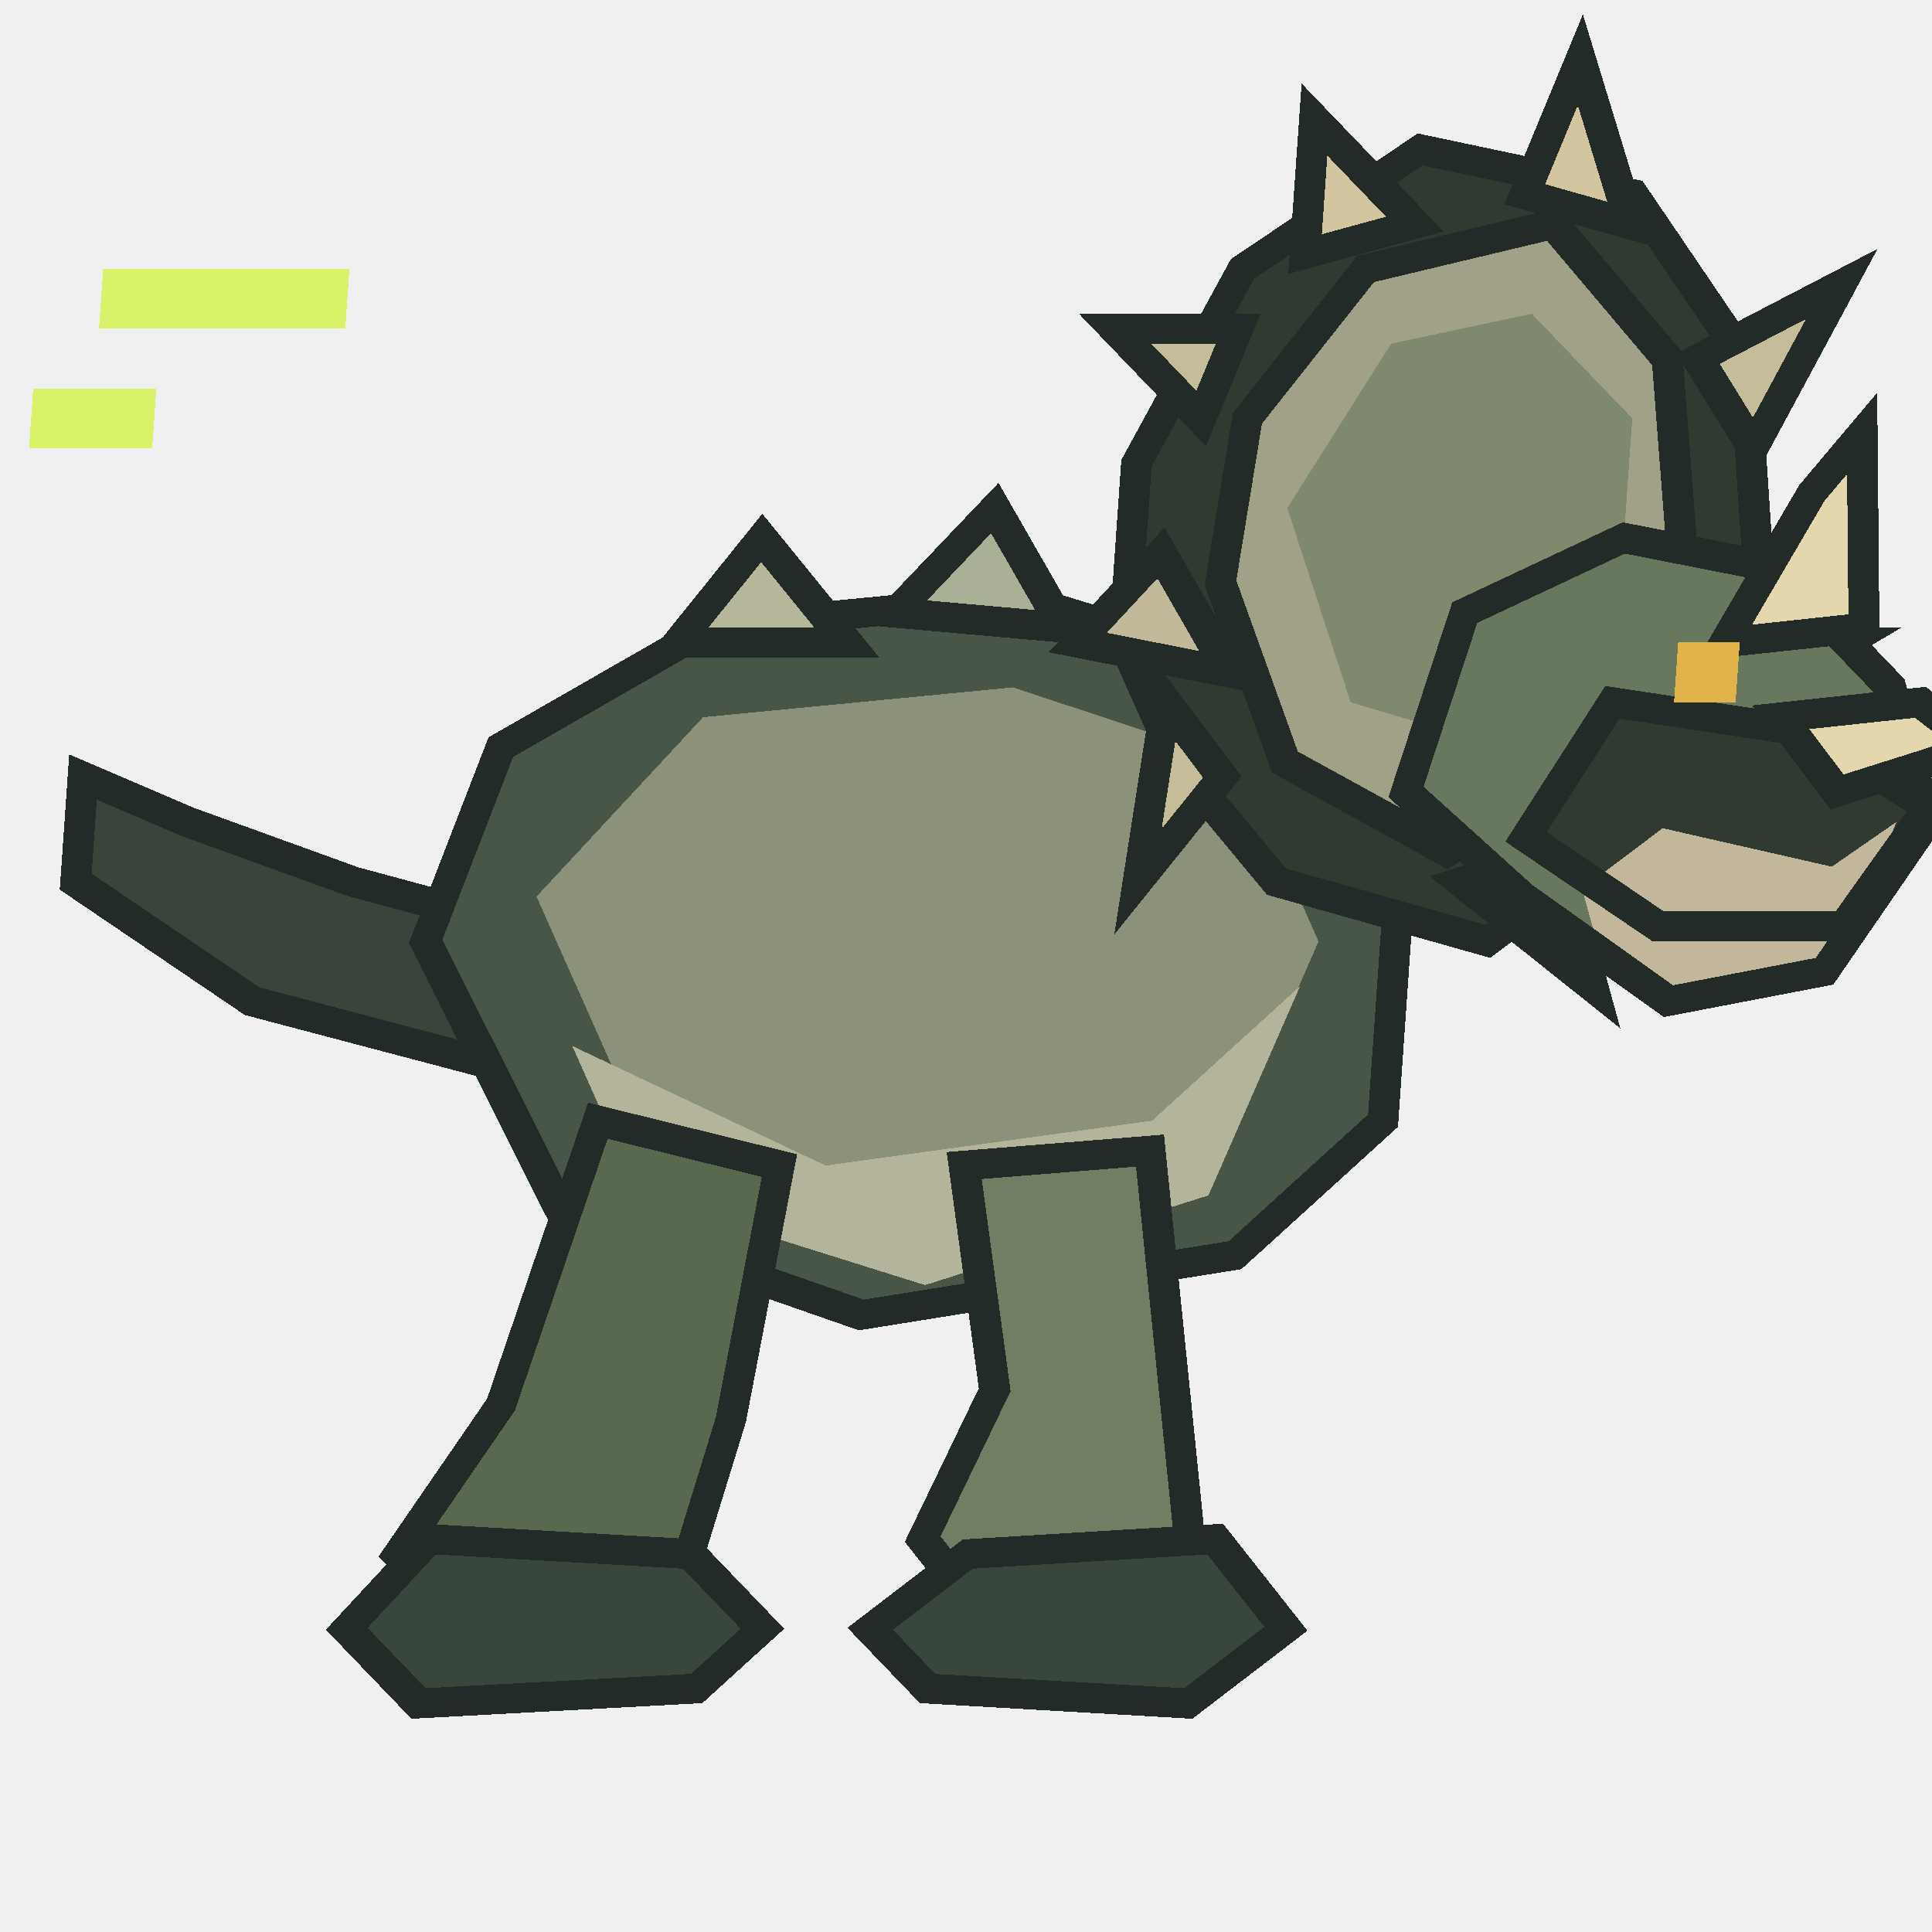
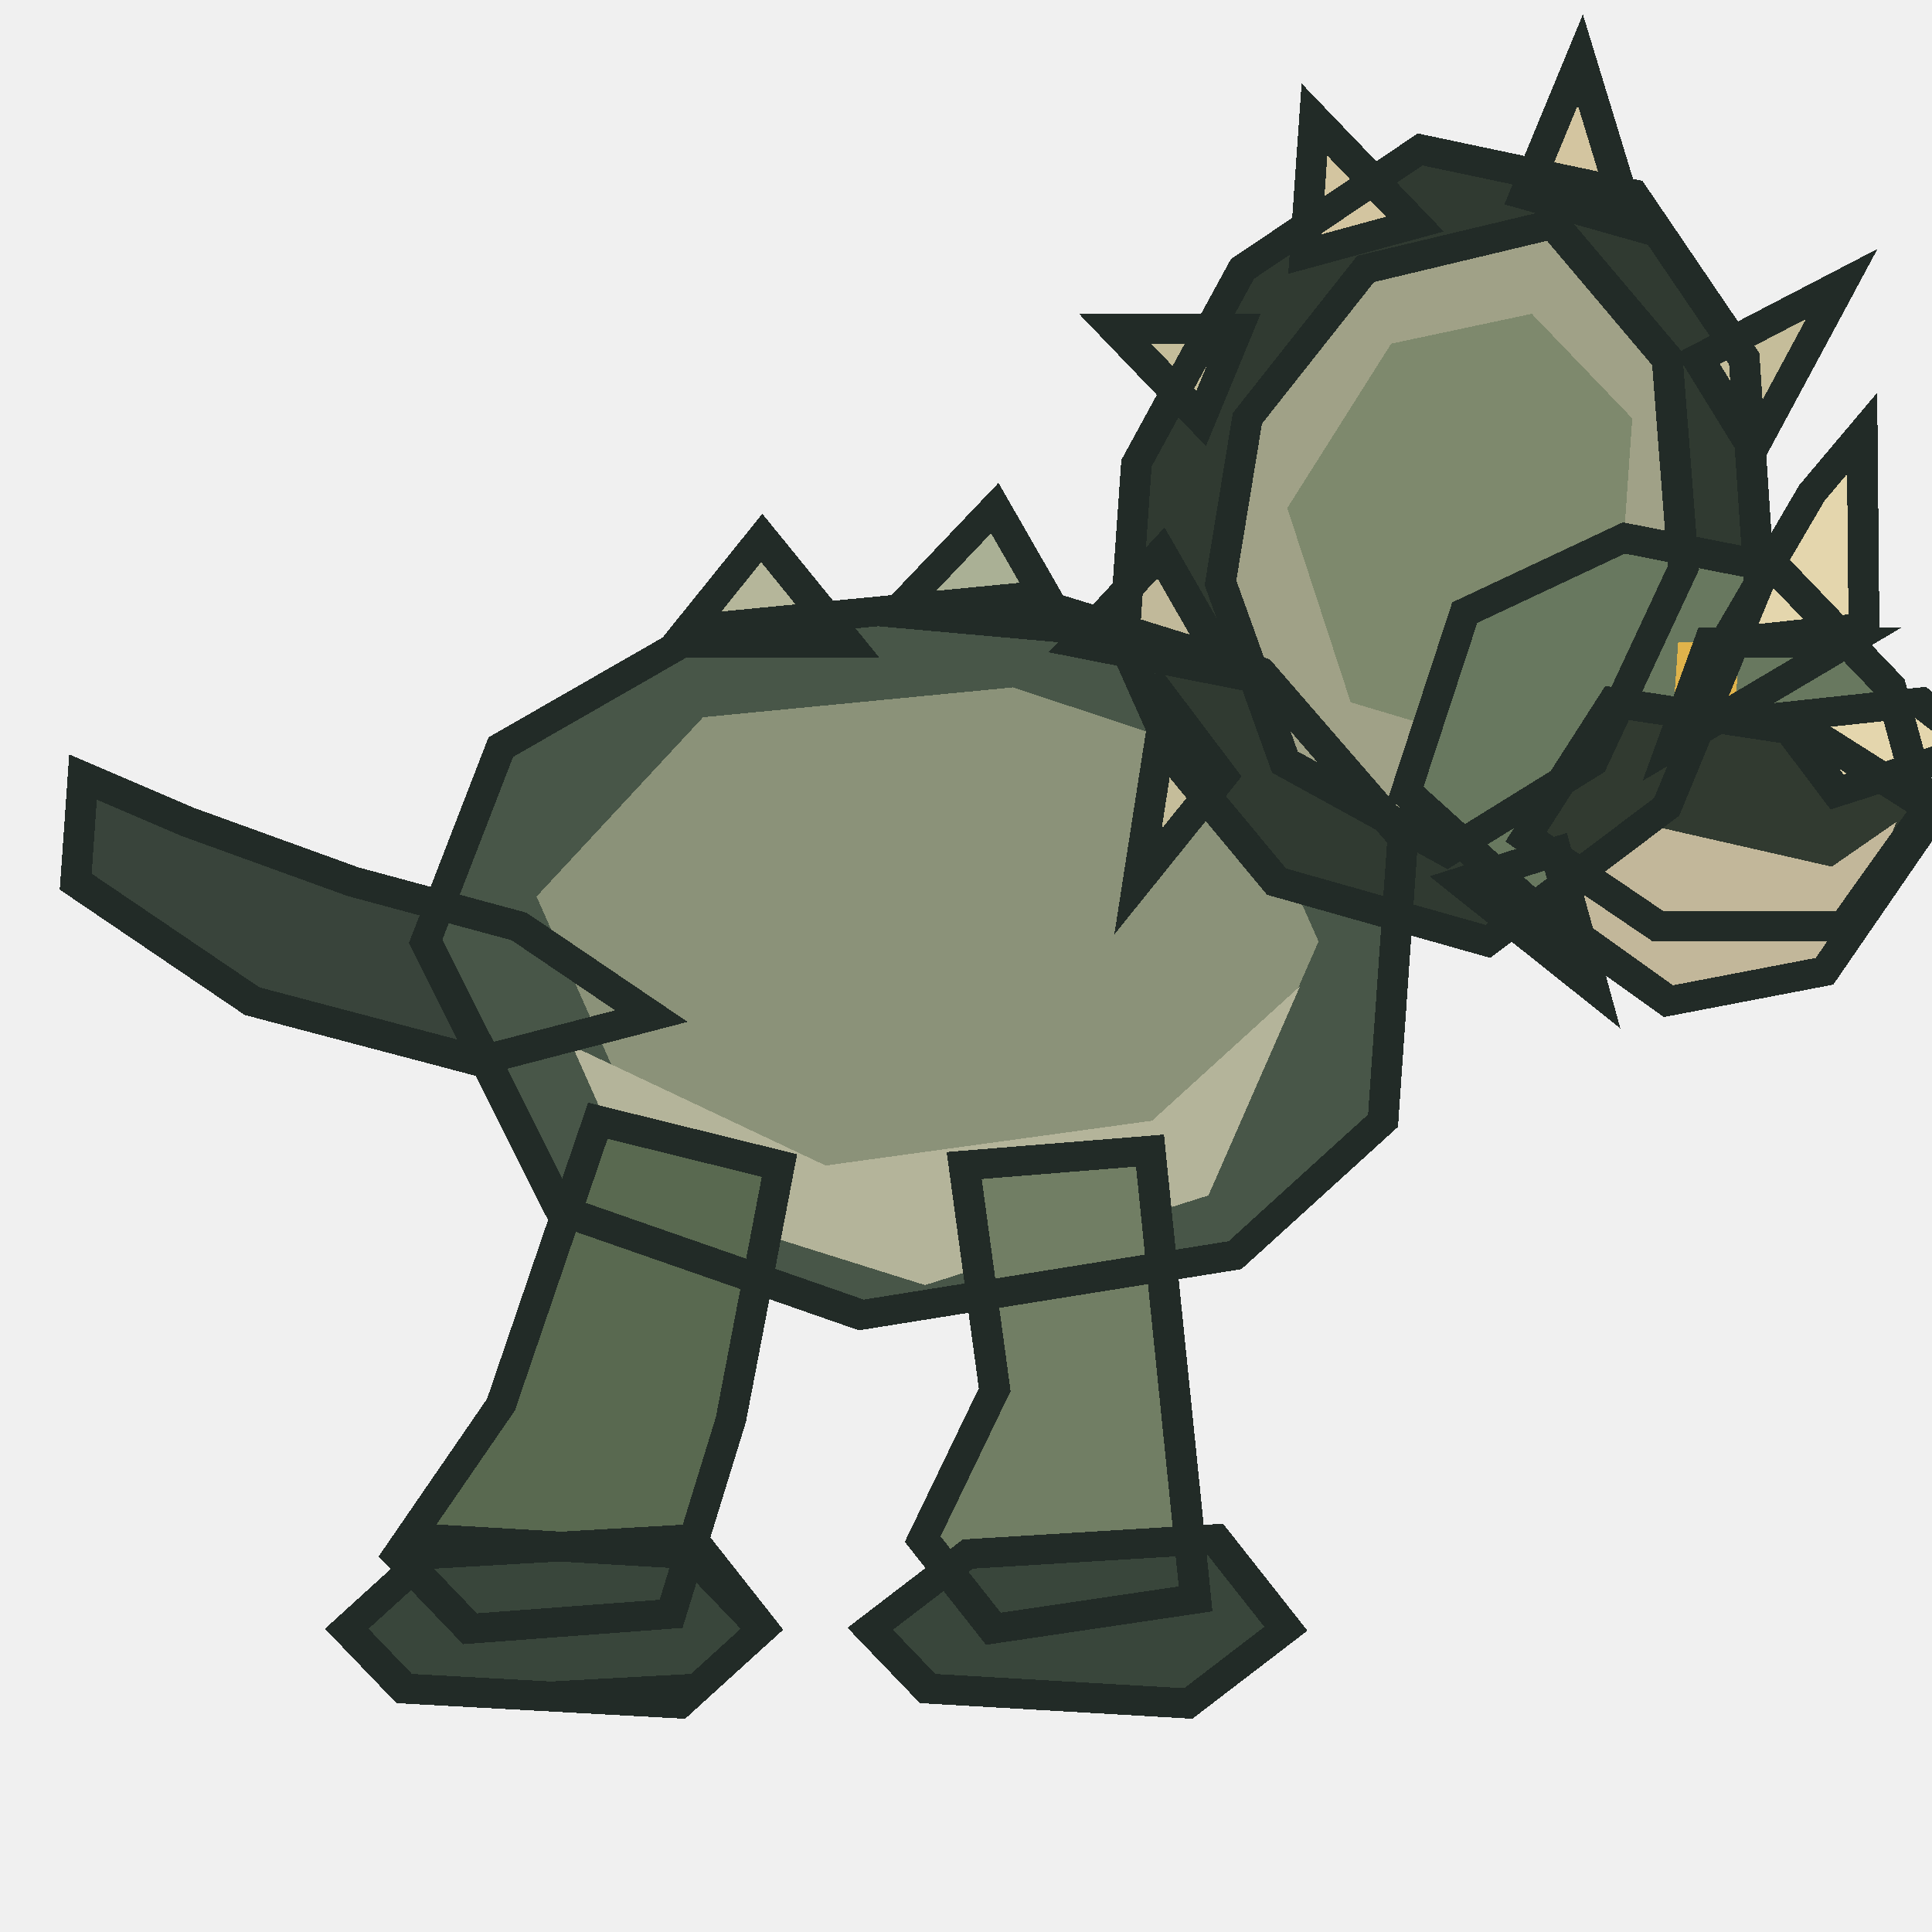
- <svg xmlns="http://www.w3.org/2000/svg" data-pose="attack" data-feet-orientation="forward" viewBox="0 0 128 128" shape-rendering="crispEdges" role="img" aria-label="Ferrucutus Cerastes" data-character="Ferrucutus Cerastes" data-species="Ceratopsian" data-origin="King Kong 2005" data-anatomy="quadruped oval spiked frill paired nasal horns short thick tail">
-   <g data-pose-transform="attack" transform="translate(4 0) skewX(-4) scale(1.02 .99)">
-     <g stroke="#222b27" stroke-width="2" stroke-linejoin="miter">
-       <defs>
-         <mask id="dino-ink-mask-1" maskUnits="userSpaceOnUse" x="0" y="0" width="128" height="128" style="mask-type:luminance">
-           <g fill="#ffffff" stroke="none">
-             <polygon points="28,63 32,50 45,42 65,40 81,45 91,56 91,75 82,84 58,88 38,81" fill="#ffffff" stroke="none" />
+ <svg xmlns="http://www.w3.org/2000/svg" data-pose="attack" data-feet-orientation="forward" viewBox="0 0 128 128" shape-rendering="crispEdges" role="img" aria-label="Ferrucutus Cerastes" data-character="Ferrucutus Cerastes" data-species="Ceratopsian" data-origin="King Kong 2005" data-anatomy="quadruped oval spiked frill paired nasal horns short thick tail" data-ink-boundary="masked">
+   <defs>
+     <mask id="sprite-silhouette" maskUnits="userSpaceOnUse" maskContentUnits="userSpaceOnUse" x="0" y="0" width="128" height="128" style="mask-type:luminance">
+       <g fill="#ffffff" stroke="#ffffff" stroke-width="2">
+         <g transform="translate(4 0) skewX(-4) scale(1.02 .99)">
+           <polygon points="34,62 23,59 12,55 5,52 5,59 17,67 32,71 43,68" fill="#ffffff" stroke="#ffffff" stroke-width="2" />
+         </g>
+         <g transform="translate(4 0) skewX(-4) scale(1.02 .99)">
+           <polygon points="28,63 32,50 45,42 65,40 81,45 91,56 91,75 82,84 58,88 38,81" fill="#ffffff" stroke="#ffffff" stroke-width="2" />
+         </g>
+         <g transform="translate(4 0) skewX(-4) scale(1.02 .99)">
+           <polygon points="40,75 52,78 50,95 47,108 34,109 29,104 35,94" fill="#ffffff" stroke="#ffffff" stroke-width="2" />
+         </g>
+         <g transform="translate(4 0) skewX(-4) scale(1.02 .99)">
+           <polygon points="64,78 76,77 79,95 81,107 68,109 63,103 67,93" fill="#ffffff" stroke="#ffffff" stroke-width="2" />
+         </g>
+         <g transform="translate(4 0) skewX(-4) scale(1.02 .99)">
+           <g transform="translate(79 0) scale(-1 1)">
+             <polygon points="31,104 48,103 53,109 48,114 30,113 26,109" data-foot-facing="forward" transform="translate(79 0) scale(-1 1)" fill="#ffffff" stroke="#ffffff" stroke-width="2" />
          </g>
-           <polygon points="28,63 32,50 45,42 65,40 81,45 91,56 91,75 82,84 58,88 38,81" fill="none" stroke="#000000" stroke-width="2" stroke-linejoin="miter" />
-         </mask>
-         <mask id="dino-ink-mask-2" maskUnits="userSpaceOnUse" x="0" y="0" width="128" height="128" style="mask-type:luminance">
-           <g fill="#ffffff" stroke="none">
-             <polygon points="78,39 79,28 86,18 98,15 106,24 108,38 103,51 94,57 83,51" fill="#ffffff" stroke="none" />
-           </g>
-           <polygon points="78,39 79,28 86,18 98,15 106,24 108,38 103,51 94,57 83,51" fill="none" stroke="#000000" stroke-width="2" stroke-linejoin="miter" />
-         </mask>
-         <mask id="dino-ink-mask-3" maskUnits="userSpaceOnUse" x="0" y="0" width="128" height="128" style="mask-type:luminance">
-           <g fill="#ffffff" stroke="none">
-             <polygon points="34,62 23,59 12,55 5,52 5,59 17,67 32,71 43,68" fill="#ffffff" stroke="none" />
-             <polygon points="28,63 32,50 45,42 65,40 81,45 91,56 91,75 82,84 58,88 38,81" fill="#ffffff" stroke="none" />
-             <polygon points="40,75 52,78 50,95 47,108 34,109 29,104 35,94" fill="#ffffff" stroke="none" />
-             <polygon points="64,78 76,77 79,95 81,107 68,109 63,103 67,93" fill="#ffffff" stroke="none" />
-             <polygon points="66,104 82,103 87,109 81,114 64,113 60,109" fill="#ffffff" stroke="none" />
-             <polygon points="72,43 72,31 78,18 89,10 103,13 111,24 113,39 108,54 97,63 83,59 76,51" fill="#ffffff" stroke="none" />
-             <polygon points="78,39 79,28 86,18 98,15 106,24 108,38 103,51 94,57 83,51" fill="#ffffff" stroke="none" />
-             <polygon points="76,28 70,22 78,22" fill="#ffffff" stroke="none" />
-             <polygon points="82,17 82,8 89,15" fill="#ffffff" stroke="none" />
-             <polygon points="96,13 99,4 103,15" fill="#ffffff" stroke="none" />
-             <polygon points="108,24 117,19 112,30" fill="#ffffff" stroke="none" />
-             <polygon points="110,43 119,43 108,50" fill="#ffffff" stroke="none" />
-             <polygon points="101,57 104,66 95,59" fill="#ffffff" stroke="none" />
-             <polygon points="79,52 74,59 75,47" fill="#ffffff" stroke="none" />
-             <polygon points="94,41 104,36 114,38 122,46 125,55 119,65 109,67 99,60 91,53" fill="#ffffff" stroke="none" />
-             <polygon points="104,47 117,49 125,54 120,62 108,62 99,56" fill="#ffffff" stroke="none" />
-             <polygon points="111,43 116,33 119,29 120,42" fill="#ffffff" stroke="none" />
-             <polygon points="115,48 124,47 128,50 119,53" fill="#ffffff" stroke="none" />
-             <polygon points="43,43 48,36 54,43" fill="#ffffff" stroke="none" />
-             <polygon points="57,41 63,34 68,42" fill="#ffffff" stroke="none" />
-             <polygon points="69,43 74,37 79,45" fill="#ffffff" stroke="none" />
-           </g>
-           <polygon points="34,62 23,59 12,55 5,52 5,59 17,67 32,71 43,68" fill="none" stroke="#000000" stroke-width="2" stroke-linejoin="miter" />
-           <polygon points="28,63 32,50 45,42 65,40 81,45 91,56 91,75 82,84 58,88 38,81" fill="none" stroke="#000000" stroke-width="2" stroke-linejoin="miter" />
-           <polygon points="40,75 52,78 50,95 47,108 34,109 29,104 35,94" fill="none" stroke="#000000" stroke-width="2" stroke-linejoin="miter" />
-           <polygon points="64,78 76,77 79,95 81,107 68,109 63,103 67,93" fill="none" stroke="#000000" stroke-width="2" stroke-linejoin="miter" />
-           <polygon points="66,104 82,103 87,109 81,114 64,113 60,109" fill="none" stroke="#000000" stroke-width="2" stroke-linejoin="miter" />
-           <polygon points="72,43 72,31 78,18 89,10 103,13 111,24 113,39 108,54 97,63 83,59 76,51" fill="none" stroke="#000000" stroke-width="2" stroke-linejoin="miter" />
-           <polygon points="78,39 79,28 86,18 98,15 106,24 108,38 103,51 94,57 83,51" fill="none" stroke="#000000" stroke-width="2" stroke-linejoin="miter" />
-           <polygon points="76,28 70,22 78,22" fill="none" stroke="#000000" stroke-width="2" stroke-linejoin="miter" />
-           <polygon points="82,17 82,8 89,15" fill="none" stroke="#000000" stroke-width="2" stroke-linejoin="miter" />
-           <polygon points="96,13 99,4 103,15" fill="none" stroke="#000000" stroke-width="2" stroke-linejoin="miter" />
-           <polygon points="108,24 117,19 112,30" fill="none" stroke="#000000" stroke-width="2" stroke-linejoin="miter" />
-           <polygon points="110,43 119,43 108,50" fill="none" stroke="#000000" stroke-width="2" stroke-linejoin="miter" />
-           <polygon points="101,57 104,66 95,59" fill="none" stroke="#000000" stroke-width="2" stroke-linejoin="miter" />
-           <polygon points="79,52 74,59 75,47" fill="none" stroke="#000000" stroke-width="2" stroke-linejoin="miter" />
-           <polygon points="94,41 104,36 114,38 122,46 125,55 119,65 109,67 99,60 91,53" fill="none" stroke="#000000" stroke-width="2" stroke-linejoin="miter" />
-           <polygon points="104,47 117,49 125,54 120,62 108,62 99,56" fill="none" stroke="#000000" stroke-width="2" stroke-linejoin="miter" />
-           <polygon points="111,43 116,33 119,29 120,42" fill="none" stroke="#000000" stroke-width="2" stroke-linejoin="miter" />
-           <polygon points="115,48 124,47 128,50 119,53" fill="none" stroke="#000000" stroke-width="2" stroke-linejoin="miter" />
-           <polygon points="43,43 48,36 54,43" fill="none" stroke="#000000" stroke-width="2" stroke-linejoin="miter" />
-           <polygon points="57,41 63,34 68,42" fill="none" stroke="#000000" stroke-width="2" stroke-linejoin="miter" />
-           <polygon points="69,43 74,37 79,45" fill="none" stroke="#000000" stroke-width="2" stroke-linejoin="miter" />
-         </mask>
-         <mask id="dino-ink-mask-4" maskUnits="userSpaceOnUse" x="0" y="0" width="128" height="128" style="mask-type:luminance">
-           <g fill="#ffffff" stroke="none">
-             <polygon points="94,41 104,36 114,38 122,46 125,55 119,65 109,67 99,60 91,53" fill="#ffffff" stroke="none" />
-           </g>
-           <polygon points="94,41 104,36 114,38 122,46 125,55 119,65 109,67 99,60 91,53" fill="none" stroke="#000000" stroke-width="2" stroke-linejoin="miter" />
-         </mask>
-       </defs>
-       <polygon points="34,62 23,59 12,55 5,52 5,59 17,67 32,71 43,68" fill="#39443b" />
-       <polygon points="28,63 32,50 45,42 65,40 81,45 91,56 91,75 82,84 58,88 38,81" fill="#485648" />
-       <polygon points="35,60 45,48 65,46 80,51 86,63 81,77 62,82 43,76" fill="#8b9279" stroke="none" mask="url(#dino-ink-mask-1)" />
-       <polygon points="38,70 55,78 76,75 85,66 80,80 62,86 43,80" fill="#b4b49a" stroke="none" mask="url(#dino-ink-mask-1)" />
-       <polygon points="40,75 52,78 50,95 47,108 34,109 29,104 35,94" fill="#596950" />
-       <polygon points="64,78 76,77 79,95 81,107 68,109 63,103 67,93" fill="#717e64" />
-       <polygon points="31,104 48,103 53,109 48,114 30,113 26,109" data-foot-facing="forward" transform="translate(79 0) scale(-1 1)" fill="#39463b" />
-       <polygon points="66,104 82,103 87,109 81,114 64,113 60,109" data-foot-facing="forward" fill="#39463b" />
-       <polygon points="72,43 72,31 78,18 89,10 103,13 111,24 113,39 108,54 97,63 83,59 76,51" fill="#303a31" />
-       <polygon points="78,39 79,28 86,18 98,15 106,24 108,38 103,51 94,57 83,51" fill="#a0a187" />
-       <polygon points="82,34 88,23 97,21 104,28 104,42 97,50 87,47" fill="#7e896d" stroke="none" mask="url(#dino-ink-mask-2)" />
-       <polygon points="76,28 70,22 78,22" fill="#c5bd9a" />
-       <polygon points="82,17 82,8 89,15" fill="#d3c5a0" />
-       <polygon points="96,13 99,4 103,15" fill="#d3c5a0" />
-       <polygon points="108,24 117,19 112,30" fill="#c5bd9a" />
-       <polygon points="110,43 119,43 108,50" fill="#c5bd9a" />
-       <polygon points="101,57 104,66 95,59" fill="#c5bd9a" />
-       <polygon points="79,52 74,59 75,47" fill="#c5bd9a" />
-       <polygon points="94,41 104,36 114,38 122,46 125,55 119,65 109,67 99,60 91,53" fill="#68785f" />
-       <polygon points="104,47 117,49 125,54 120,62 108,62 99,56" fill="#313a30" />
-       <polygon points="106,55 119,58 123,55 120,64 109,66 101,61" fill="#c2b79a" stroke="none" mask="url(#dino-ink-mask-3)" />
-       <polygon points="111,43 116,33 119,29 120,42" fill="#e4d6ad" />
-       <polygon points="115,48 124,47 128,50 119,53" fill="#e4d6ad" />
-       <rect x="108" y="43" width="4" height="4" fill="#e0b34b" stroke="none" mask="url(#dino-ink-mask-4)" />
-       <polygon points="43,43 48,36 54,43" fill="#b5b69a" />
-       <polygon points="57,41 63,34 68,42" fill="#aab095" />
-       <polygon points="69,43 74,37 79,45" fill="#c1b99a" />
-     </g>
-     <g data-motion-accent="attack" shape-rendering="crispEdges">
-       <path d="M4 18h16v4H4zM0 26h8v4H0z" fill="#d8f36a" />
+         </g>
+         <g transform="translate(4 0) skewX(-4) scale(1.02 .99)">
+           <polygon points="66,104 82,103 87,109 81,114 64,113 60,109" data-foot-facing="forward" fill="#ffffff" stroke="#ffffff" stroke-width="2" />
+         </g>
+         <g transform="translate(4 0) skewX(-4) scale(1.02 .99)">
+           <polygon points="72,43 72,31 78,18 89,10 103,13 111,24 113,39 108,54 97,63 83,59 76,51" fill="#ffffff" stroke="#ffffff" stroke-width="2" />
+         </g>
+         <g transform="translate(4 0) skewX(-4) scale(1.02 .99)">
+           <polygon points="78,39 79,28 86,18 98,15 106,24 108,38 103,51 94,57 83,51" fill="#ffffff" stroke="#ffffff" stroke-width="2" />
+         </g>
+         <g transform="translate(4 0) skewX(-4) scale(1.02 .99)">
+           <polygon points="76,28 70,22 78,22" fill="#ffffff" stroke="#ffffff" stroke-width="2" />
+         </g>
+         <g transform="translate(4 0) skewX(-4) scale(1.02 .99)">
+           <polygon points="82,17 82,8 89,15" fill="#ffffff" stroke="#ffffff" stroke-width="2" />
+         </g>
+         <g transform="translate(4 0) skewX(-4) scale(1.02 .99)">
+           <polygon points="96,13 99,4 103,15" fill="#ffffff" stroke="#ffffff" stroke-width="2" />
+         </g>
+         <g transform="translate(4 0) skewX(-4) scale(1.02 .99)">
+           <polygon points="108,24 117,19 112,30" fill="#ffffff" stroke="#ffffff" stroke-width="2" />
+         </g>
+         <g transform="translate(4 0) skewX(-4) scale(1.02 .99)">
+           <polygon points="110,43 119,43 108,50" fill="#ffffff" stroke="#ffffff" stroke-width="2" />
+         </g>
+         <g transform="translate(4 0) skewX(-4) scale(1.02 .99)">
+           <polygon points="101,57 104,66 95,59" fill="#ffffff" stroke="#ffffff" stroke-width="2" />
+         </g>
+         <g transform="translate(4 0) skewX(-4) scale(1.02 .99)">
+           <polygon points="79,52 74,59 75,47" fill="#ffffff" stroke="#ffffff" stroke-width="2" />
+         </g>
+         <g transform="translate(4 0) skewX(-4) scale(1.02 .99)">
+           <polygon points="94,41 104,36 114,38 122,46 125,55 119,65 109,67 99,60 91,53" fill="#ffffff" stroke="#ffffff" stroke-width="2" />
+         </g>
+         <g transform="translate(4 0) skewX(-4) scale(1.02 .99)">
+           <polygon points="104,47 117,49 125,54 120,62 108,62 99,56" fill="#ffffff" stroke="#ffffff" stroke-width="2" />
+         </g>
+         <g transform="translate(4 0) skewX(-4) scale(1.02 .99)">
+           <polygon points="111,43 116,33 119,29 120,42" fill="#ffffff" stroke="#ffffff" stroke-width="2" />
+         </g>
+         <g transform="translate(4 0) skewX(-4) scale(1.02 .99)">
+           <polygon points="115,48 124,47 128,50 119,53" fill="#ffffff" stroke="#ffffff" stroke-width="2" />
+         </g>
+         <g transform="translate(4 0) skewX(-4) scale(1.02 .99)">
+           <polygon points="43,43 48,36 54,43" fill="#ffffff" stroke="#ffffff" stroke-width="2" />
+         </g>
+         <g transform="translate(4 0) skewX(-4) scale(1.02 .99)">
+           <polygon points="57,41 63,34 68,42" fill="#ffffff" stroke="#ffffff" stroke-width="2" />
+         </g>
+         <g transform="translate(4 0) skewX(-4) scale(1.02 .99)">
+           <polygon points="69,43 74,37 79,45" fill="#ffffff" stroke="#ffffff" stroke-width="2" />
+         </g>
+       </g>
+     </mask>
+   </defs>
+   <g data-ink-boundary="art" mask="url(#sprite-silhouette)">
+     <g data-pose-transform="attack" transform="translate(4 0) skewX(-4) scale(1.02 .99)">
+       <g stroke="#222b27" stroke-width="2" stroke-linejoin="miter">
+         <defs>
+           <mask id="dino-ink-mask-1" maskUnits="userSpaceOnUse" x="0" y="0" width="128" height="128" style="mask-type:luminance">
+             <g fill="#ffffff" stroke="none">
+               <polygon points="28,63 32,50 45,42 65,40 81,45 91,56 91,75 82,84 58,88 38,81" fill="#ffffff" stroke="none" />
+             </g>
+             <polygon points="28,63 32,50 45,42 65,40 81,45 91,56 91,75 82,84 58,88 38,81" fill="none" stroke="#000000" stroke-width="2" stroke-linejoin="miter" />
+           </mask>
+           <mask id="dino-ink-mask-2" maskUnits="userSpaceOnUse" x="0" y="0" width="128" height="128" style="mask-type:luminance">
+             <g fill="#ffffff" stroke="none">
+               <polygon points="78,39 79,28 86,18 98,15 106,24 108,38 103,51 94,57 83,51" fill="#ffffff" stroke="none" />
+             </g>
+             <polygon points="78,39 79,28 86,18 98,15 106,24 108,38 103,51 94,57 83,51" fill="none" stroke="#000000" stroke-width="2" stroke-linejoin="miter" />
+           </mask>
+           <mask id="dino-ink-mask-3" maskUnits="userSpaceOnUse" x="0" y="0" width="128" height="128" style="mask-type:luminance">
+             <g fill="#ffffff" stroke="none">
+               <polygon points="34,62 23,59 12,55 5,52 5,59 17,67 32,71 43,68" fill="#ffffff" stroke="none" />
+               <polygon points="28,63 32,50 45,42 65,40 81,45 91,56 91,75 82,84 58,88 38,81" fill="#ffffff" stroke="none" />
+               <polygon points="40,75 52,78 50,95 47,108 34,109 29,104 35,94" fill="#ffffff" stroke="none" />
+               <polygon points="64,78 76,77 79,95 81,107 68,109 63,103 67,93" fill="#ffffff" stroke="none" />
+               <polygon points="66,104 82,103 87,109 81,114 64,113 60,109" fill="#ffffff" stroke="none" />
+               <polygon points="72,43 72,31 78,18 89,10 103,13 111,24 113,39 108,54 97,63 83,59 76,51" fill="#ffffff" stroke="none" />
+               <polygon points="78,39 79,28 86,18 98,15 106,24 108,38 103,51 94,57 83,51" fill="#ffffff" stroke="none" />
+               <polygon points="76,28 70,22 78,22" fill="#ffffff" stroke="none" />
+               <polygon points="82,17 82,8 89,15" fill="#ffffff" stroke="none" />
+               <polygon points="96,13 99,4 103,15" fill="#ffffff" stroke="none" />
+               <polygon points="108,24 117,19 112,30" fill="#ffffff" stroke="none" />
+               <polygon points="110,43 119,43 108,50" fill="#ffffff" stroke="none" />
+               <polygon points="101,57 104,66 95,59" fill="#ffffff" stroke="none" />
+               <polygon points="79,52 74,59 75,47" fill="#ffffff" stroke="none" />
+               <polygon points="94,41 104,36 114,38 122,46 125,55 119,65 109,67 99,60 91,53" fill="#ffffff" stroke="none" />
+               <polygon points="104,47 117,49 125,54 120,62 108,62 99,56" fill="#ffffff" stroke="none" />
+               <polygon points="111,43 116,33 119,29 120,42" fill="#ffffff" stroke="none" />
+               <polygon points="115,48 124,47 128,50 119,53" fill="#ffffff" stroke="none" />
+               <polygon points="43,43 48,36 54,43" fill="#ffffff" stroke="none" />
+               <polygon points="57,41 63,34 68,42" fill="#ffffff" stroke="none" />
+               <polygon points="69,43 74,37 79,45" fill="#ffffff" stroke="none" />
+             </g>
+             <polygon points="34,62 23,59 12,55 5,52 5,59 17,67 32,71 43,68" fill="none" stroke="#000000" stroke-width="2" stroke-linejoin="miter" />
+             <polygon points="28,63 32,50 45,42 65,40 81,45 91,56 91,75 82,84 58,88 38,81" fill="none" stroke="#000000" stroke-width="2" stroke-linejoin="miter" />
+             <polygon points="40,75 52,78 50,95 47,108 34,109 29,104 35,94" fill="none" stroke="#000000" stroke-width="2" stroke-linejoin="miter" />
+             <polygon points="64,78 76,77 79,95 81,107 68,109 63,103 67,93" fill="none" stroke="#000000" stroke-width="2" stroke-linejoin="miter" />
+             <polygon points="66,104 82,103 87,109 81,114 64,113 60,109" fill="none" stroke="#000000" stroke-width="2" stroke-linejoin="miter" />
+             <polygon points="72,43 72,31 78,18 89,10 103,13 111,24 113,39 108,54 97,63 83,59 76,51" fill="none" stroke="#000000" stroke-width="2" stroke-linejoin="miter" />
+             <polygon points="78,39 79,28 86,18 98,15 106,24 108,38 103,51 94,57 83,51" fill="none" stroke="#000000" stroke-width="2" stroke-linejoin="miter" />
+             <polygon points="76,28 70,22 78,22" fill="none" stroke="#000000" stroke-width="2" stroke-linejoin="miter" />
+             <polygon points="82,17 82,8 89,15" fill="none" stroke="#000000" stroke-width="2" stroke-linejoin="miter" />
+             <polygon points="96,13 99,4 103,15" fill="none" stroke="#000000" stroke-width="2" stroke-linejoin="miter" />
+             <polygon points="108,24 117,19 112,30" fill="none" stroke="#000000" stroke-width="2" stroke-linejoin="miter" />
+             <polygon points="110,43 119,43 108,50" fill="none" stroke="#000000" stroke-width="2" stroke-linejoin="miter" />
+             <polygon points="101,57 104,66 95,59" fill="none" stroke="#000000" stroke-width="2" stroke-linejoin="miter" />
+             <polygon points="79,52 74,59 75,47" fill="none" stroke="#000000" stroke-width="2" stroke-linejoin="miter" />
+             <polygon points="94,41 104,36 114,38 122,46 125,55 119,65 109,67 99,60 91,53" fill="none" stroke="#000000" stroke-width="2" stroke-linejoin="miter" />
+             <polygon points="104,47 117,49 125,54 120,62 108,62 99,56" fill="none" stroke="#000000" stroke-width="2" stroke-linejoin="miter" />
+             <polygon points="111,43 116,33 119,29 120,42" fill="none" stroke="#000000" stroke-width="2" stroke-linejoin="miter" />
+             <polygon points="115,48 124,47 128,50 119,53" fill="none" stroke="#000000" stroke-width="2" stroke-linejoin="miter" />
+             <polygon points="43,43 48,36 54,43" fill="none" stroke="#000000" stroke-width="2" stroke-linejoin="miter" />
+             <polygon points="57,41 63,34 68,42" fill="none" stroke="#000000" stroke-width="2" stroke-linejoin="miter" />
+             <polygon points="69,43 74,37 79,45" fill="none" stroke="#000000" stroke-width="2" stroke-linejoin="miter" />
+           </mask>
+           <mask id="dino-ink-mask-4" maskUnits="userSpaceOnUse" x="0" y="0" width="128" height="128" style="mask-type:luminance">
+             <g fill="#ffffff" stroke="none">
+               <polygon points="94,41 104,36 114,38 122,46 125,55 119,65 109,67 99,60 91,53" fill="#ffffff" stroke="none" />
+             </g>
+             <polygon points="94,41 104,36 114,38 122,46 125,55 119,65 109,67 99,60 91,53" fill="none" stroke="#000000" stroke-width="2" stroke-linejoin="miter" />
+           </mask>
+         </defs>
+         <polygon points="34,62 23,59 12,55 5,52 5,59 17,67 32,71 43,68" fill="#39443b" />
+         <polygon points="28,63 32,50 45,42 65,40 81,45 91,56 91,75 82,84 58,88 38,81" fill="#485648" />
+         <polygon points="35,60 45,48 65,46 80,51 86,63 81,77 62,82 43,76" fill="#8b9279" stroke="none" mask="url(#dino-ink-mask-1)" />
+         <polygon points="38,70 55,78 76,75 85,66 80,80 62,86 43,80" fill="#b4b49a" stroke="none" mask="url(#dino-ink-mask-1)" />
+         <polygon points="40,75 52,78 50,95 47,108 34,109 29,104 35,94" fill="#596950" />
+         <polygon points="64,78 76,77 79,95 81,107 68,109 63,103 67,93" fill="#717e64" />
+         <polygon points="31,104 48,103 53,109 48,114 30,113 26,109" data-foot-facing="forward" transform="translate(79 0) scale(-1 1)" fill="#39463b" />
+         <polygon points="66,104 82,103 87,109 81,114 64,113 60,109" data-foot-facing="forward" fill="#39463b" />
+         <polygon points="72,43 72,31 78,18 89,10 103,13 111,24 113,39 108,54 97,63 83,59 76,51" fill="#303a31" />
+         <polygon points="78,39 79,28 86,18 98,15 106,24 108,38 103,51 94,57 83,51" fill="#a0a187" />
+         <polygon points="82,34 88,23 97,21 104,28 104,42 97,50 87,47" fill="#7e896d" stroke="none" mask="url(#dino-ink-mask-2)" />
+         <polygon points="76,28 70,22 78,22" fill="#c5bd9a" />
+         <polygon points="82,17 82,8 89,15" fill="#d3c5a0" />
+         <polygon points="96,13 99,4 103,15" fill="#d3c5a0" />
+         <polygon points="108,24 117,19 112,30" fill="#c5bd9a" />
+         <polygon points="110,43 119,43 108,50" fill="#c5bd9a" />
+         <polygon points="101,57 104,66 95,59" fill="#c5bd9a" />
+         <polygon points="79,52 74,59 75,47" fill="#c5bd9a" />
+         <polygon points="94,41 104,36 114,38 122,46 125,55 119,65 109,67 99,60 91,53" fill="#68785f" />
+         <polygon points="104,47 117,49 125,54 120,62 108,62 99,56" fill="#313a30" />
+         <polygon points="106,55 119,58 123,55 120,64 109,66 101,61" fill="#c2b79a" stroke="none" mask="url(#dino-ink-mask-3)" />
+         <polygon points="111,43 116,33 119,29 120,42" fill="#e4d6ad" />
+         <polygon points="115,48 124,47 128,50 119,53" fill="#e4d6ad" />
+         <rect x="108" y="43" width="4" height="4" fill="#e0b34b" stroke="none" mask="url(#dino-ink-mask-4)" />
+         <polygon points="43,43 48,36 54,43" fill="#b5b69a" />
+         <polygon points="57,41 63,34 68,42" fill="#aab095" />
+         <polygon points="69,43 74,37 79,45" fill="#c1b99a" />
+       </g>
+       <g data-motion-accent="attack" shape-rendering="crispEdges">
+         <path d="M4 18h16v4H4zM0 26h8v4H0z" fill="#d8f36a" />
+       </g>
+     </g>
+   </g>
+   <g data-ink-layer="final">
+     <g transform="translate(4 0) skewX(-4) scale(1.02 .99)">
+       <polygon points="34,62 23,59 12,55 5,52 5,59 17,67 32,71 43,68" fill="none" stroke="#222b27" stroke-width="2" stroke-linejoin="miter" />
+     </g>
+     <g transform="translate(4 0) skewX(-4) scale(1.02 .99)">
+       <polygon points="28,63 32,50 45,42 65,40 81,45 91,56 91,75 82,84 58,88 38,81" fill="none" stroke="#222b27" stroke-width="2" stroke-linejoin="miter" />
+     </g>
+     <g transform="translate(4 0) skewX(-4) scale(1.02 .99)">
+       <polygon points="40,75 52,78 50,95 47,108 34,109 29,104 35,94" fill="none" stroke="#222b27" stroke-width="2" stroke-linejoin="miter" />
+     </g>
+     <g transform="translate(4 0) skewX(-4) scale(1.02 .99)">
+       <polygon points="64,78 76,77 79,95 81,107 68,109 63,103 67,93" fill="none" stroke="#222b27" stroke-width="2" stroke-linejoin="miter" />
+     </g>
+     <g transform="translate(4 0) skewX(-4) scale(1.02 .99)">
+       <g transform="translate(79 0) scale(-1 1)">
+         <polygon points="31,104 48,103 53,109 48,114 30,113 26,109" data-foot-facing="forward" transform="translate(79 0) scale(-1 1)" fill="none" stroke="#222b27" stroke-width="2" stroke-linejoin="miter" />
+       </g>
+     </g>
+     <g transform="translate(4 0) skewX(-4) scale(1.02 .99)">
+       <polygon points="66,104 82,103 87,109 81,114 64,113 60,109" data-foot-facing="forward" fill="none" stroke="#222b27" stroke-width="2" stroke-linejoin="miter" />
+     </g>
+     <g transform="translate(4 0) skewX(-4) scale(1.02 .99)">
+       <polygon points="72,43 72,31 78,18 89,10 103,13 111,24 113,39 108,54 97,63 83,59 76,51" fill="none" stroke="#222b27" stroke-width="2" stroke-linejoin="miter" />
+     </g>
+     <g transform="translate(4 0) skewX(-4) scale(1.02 .99)">
+       <polygon points="78,39 79,28 86,18 98,15 106,24 108,38 103,51 94,57 83,51" fill="none" stroke="#222b27" stroke-width="2" stroke-linejoin="miter" />
+     </g>
+     <g transform="translate(4 0) skewX(-4) scale(1.02 .99)">
+       <polygon points="76,28 70,22 78,22" fill="none" stroke="#222b27" stroke-width="2" stroke-linejoin="miter" />
+     </g>
+     <g transform="translate(4 0) skewX(-4) scale(1.02 .99)">
+       <polygon points="82,17 82,8 89,15" fill="none" stroke="#222b27" stroke-width="2" stroke-linejoin="miter" />
+     </g>
+     <g transform="translate(4 0) skewX(-4) scale(1.02 .99)">
+       <polygon points="96,13 99,4 103,15" fill="none" stroke="#222b27" stroke-width="2" stroke-linejoin="miter" />
+     </g>
+     <g transform="translate(4 0) skewX(-4) scale(1.02 .99)">
+       <polygon points="108,24 117,19 112,30" fill="none" stroke="#222b27" stroke-width="2" stroke-linejoin="miter" />
+     </g>
+     <g transform="translate(4 0) skewX(-4) scale(1.02 .99)">
+       <polygon points="110,43 119,43 108,50" fill="none" stroke="#222b27" stroke-width="2" stroke-linejoin="miter" />
+     </g>
+     <g transform="translate(4 0) skewX(-4) scale(1.02 .99)">
+       <polygon points="101,57 104,66 95,59" fill="none" stroke="#222b27" stroke-width="2" stroke-linejoin="miter" />
+     </g>
+     <g transform="translate(4 0) skewX(-4) scale(1.02 .99)">
+       <polygon points="79,52 74,59 75,47" fill="none" stroke="#222b27" stroke-width="2" stroke-linejoin="miter" />
+     </g>
+     <g transform="translate(4 0) skewX(-4) scale(1.02 .99)">
+       <polygon points="94,41 104,36 114,38 122,46 125,55 119,65 109,67 99,60 91,53" fill="none" stroke="#222b27" stroke-width="2" stroke-linejoin="miter" />
+     </g>
+     <g transform="translate(4 0) skewX(-4) scale(1.02 .99)">
+       <polygon points="104,47 117,49 125,54 120,62 108,62 99,56" fill="none" stroke="#222b27" stroke-width="2" stroke-linejoin="miter" />
+     </g>
+     <g transform="translate(4 0) skewX(-4) scale(1.02 .99)">
+       <polygon points="111,43 116,33 119,29 120,42" fill="none" stroke="#222b27" stroke-width="2" stroke-linejoin="miter" />
+     </g>
+     <g transform="translate(4 0) skewX(-4) scale(1.02 .99)">
+       <polygon points="115,48 124,47 128,50 119,53" fill="none" stroke="#222b27" stroke-width="2" stroke-linejoin="miter" />
+     </g>
+     <g transform="translate(4 0) skewX(-4) scale(1.02 .99)">
+       <polygon points="43,43 48,36 54,43" fill="none" stroke="#222b27" stroke-width="2" stroke-linejoin="miter" />
+     </g>
+     <g transform="translate(4 0) skewX(-4) scale(1.02 .99)">
+       <polygon points="57,41 63,34 68,42" fill="none" stroke="#222b27" stroke-width="2" stroke-linejoin="miter" />
+     </g>
+     <g transform="translate(4 0) skewX(-4) scale(1.02 .99)">
+       <polygon points="69,43 74,37 79,45" fill="none" stroke="#222b27" stroke-width="2" stroke-linejoin="miter" />
    </g>
  </g>
</svg>
